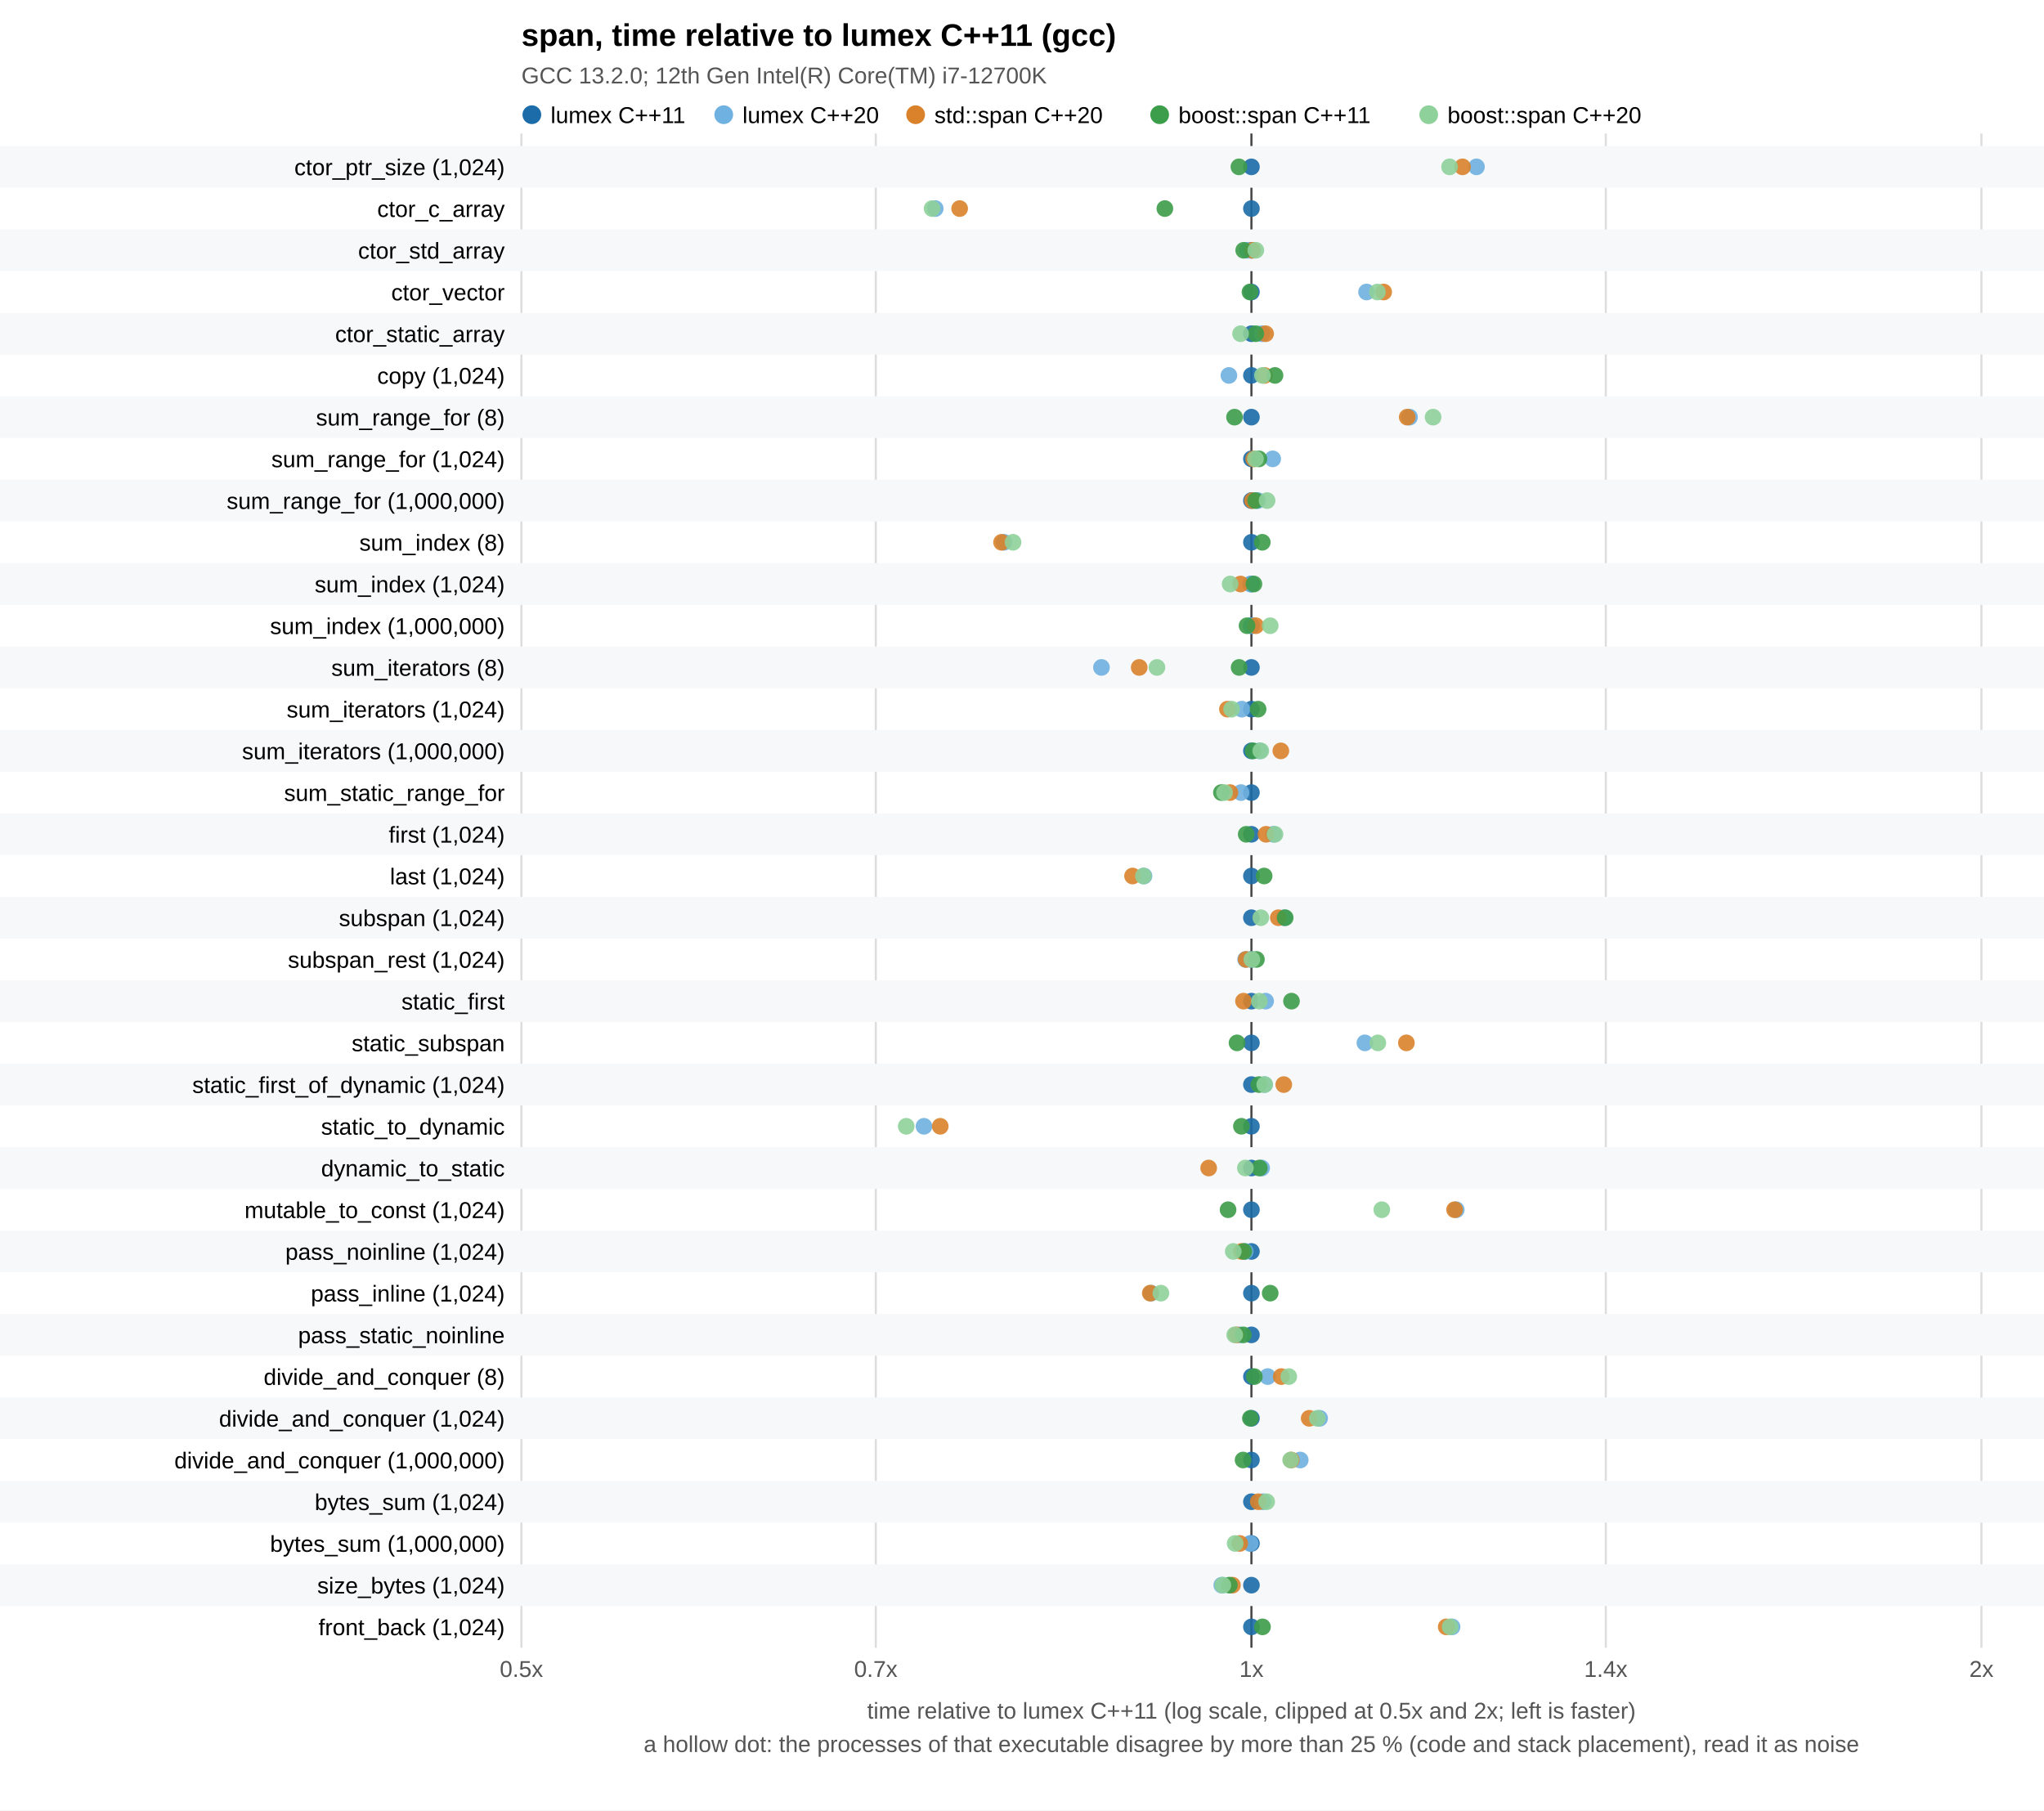
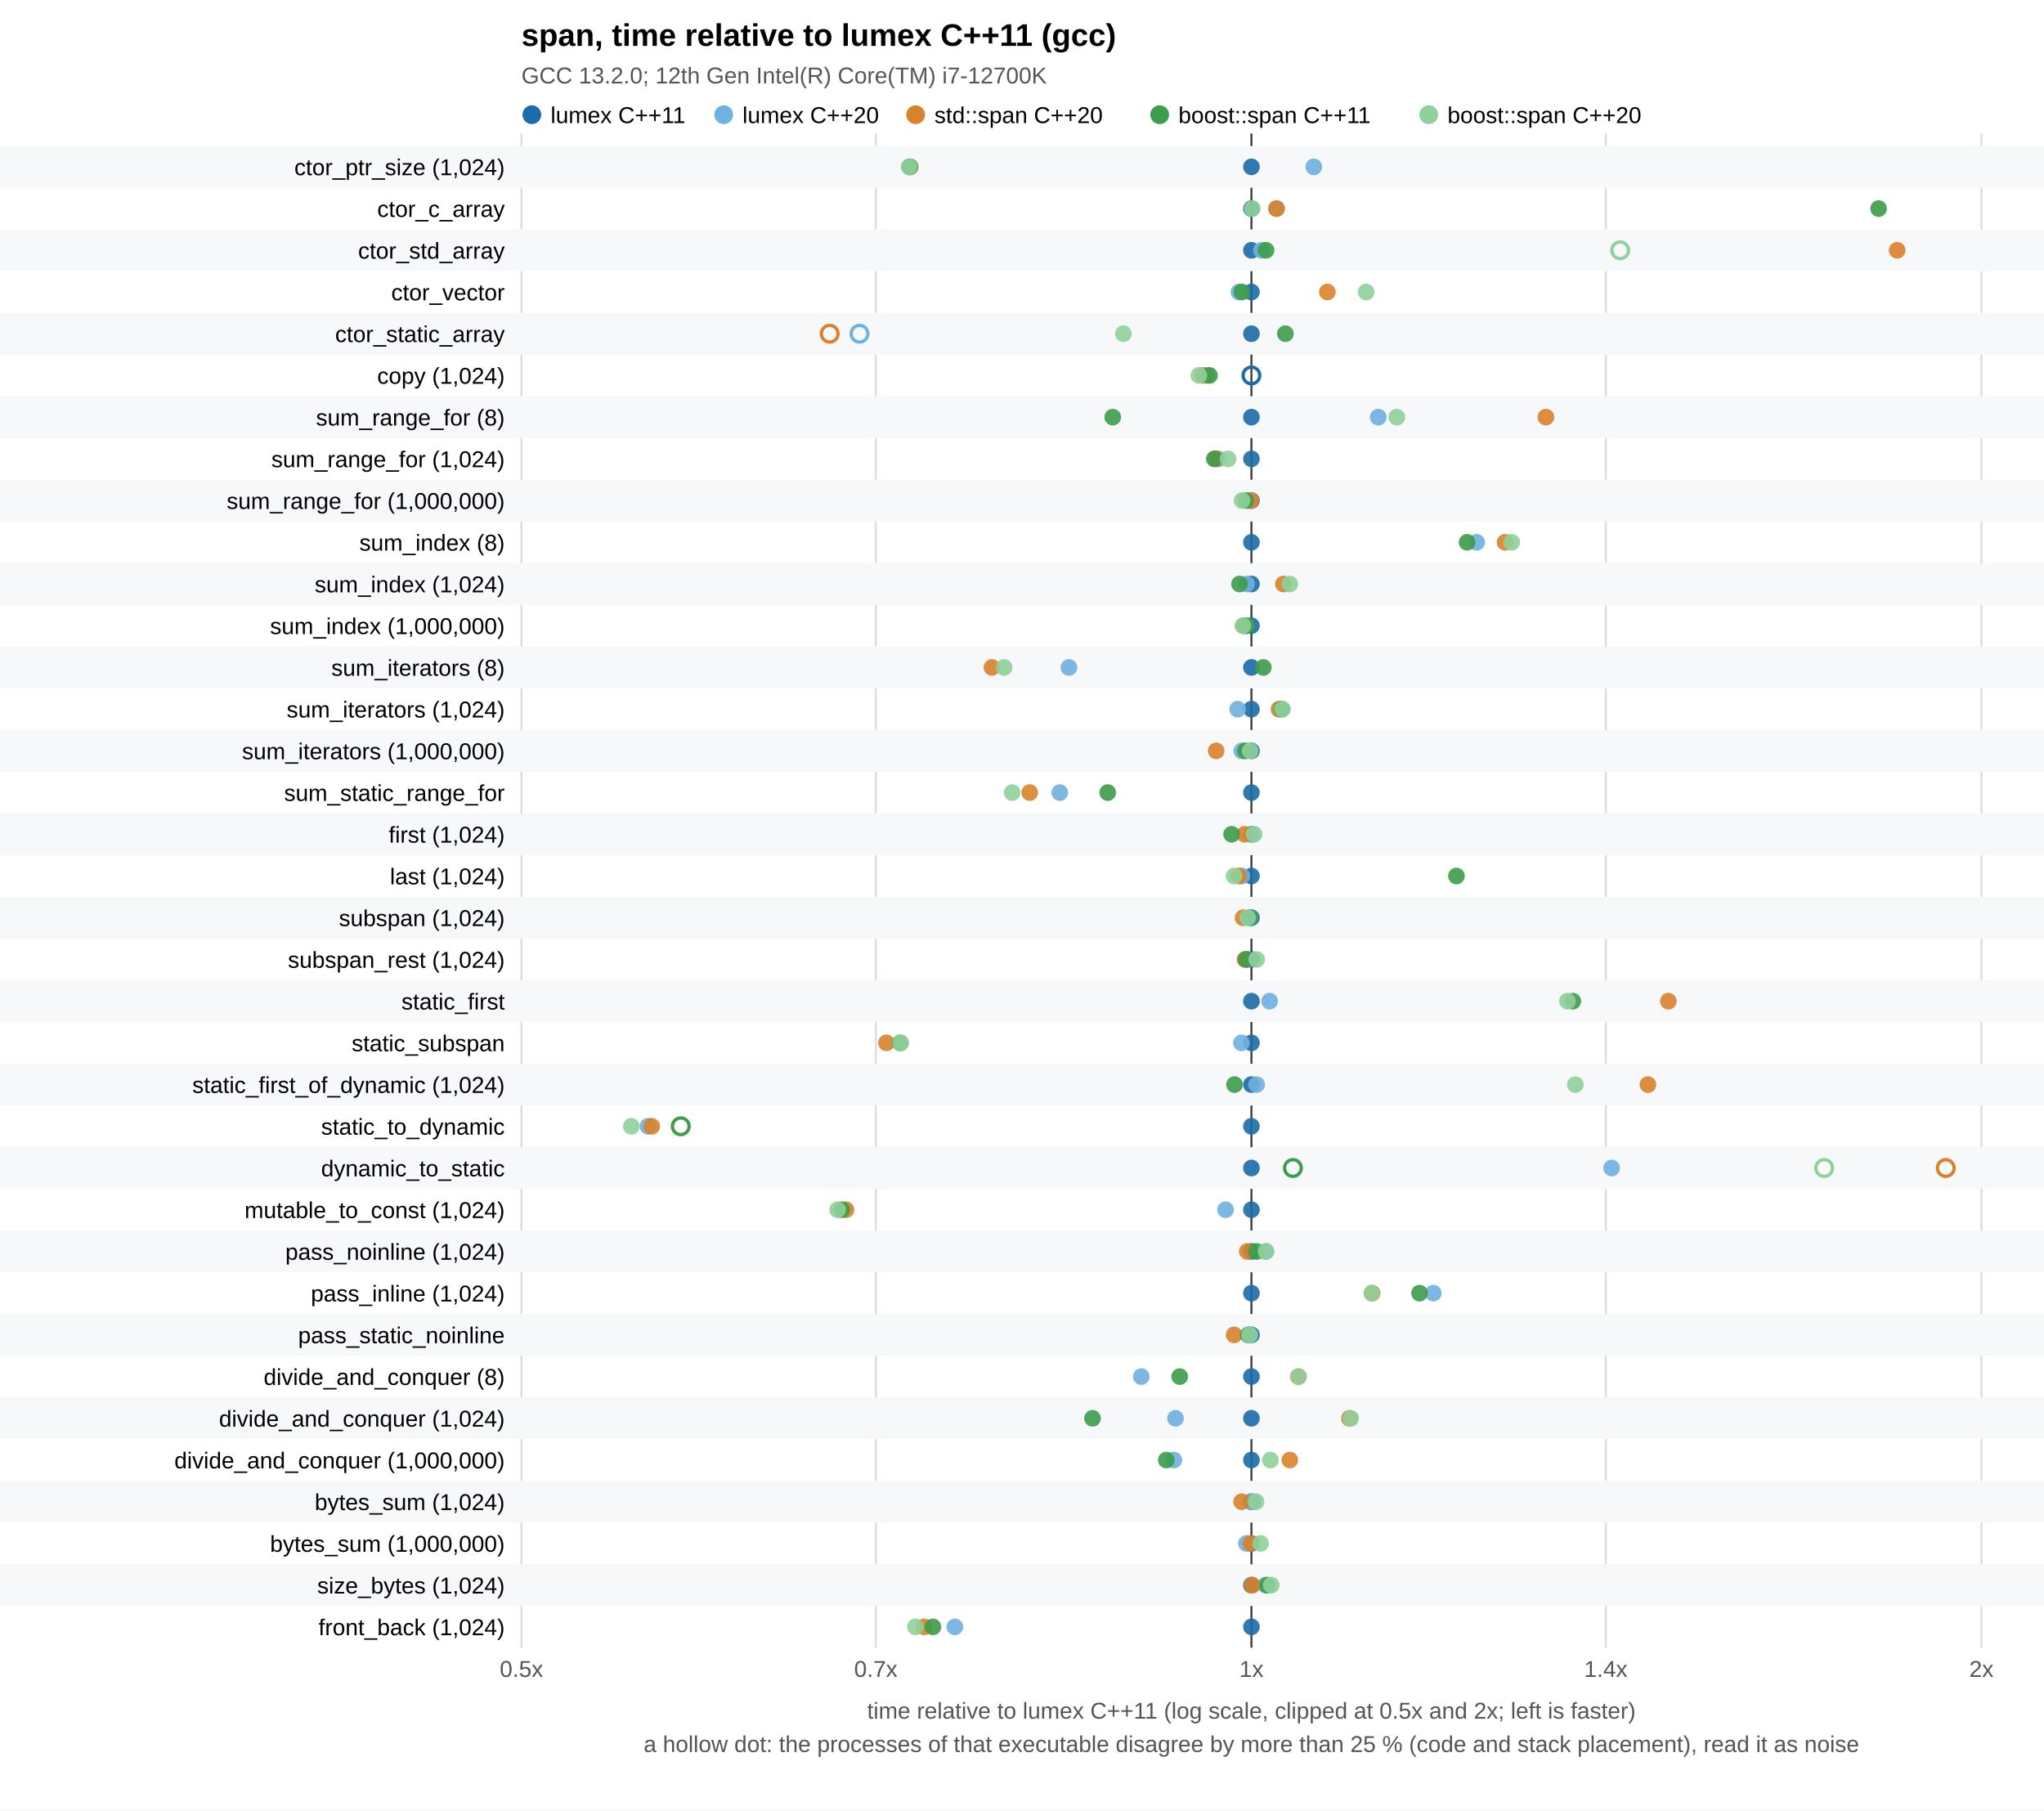
<svg xmlns="http://www.w3.org/2000/svg" width="980" height="868" viewBox="0 0 980 868" font-family="Segoe UI, Arial, sans-serif" font-size="11">
  <rect width="100%" height="100%" fill="#ffffff" />
  <text x="250" y="22" font-size="15" font-weight="bold">span, time relative to lumex C++11 (gcc)</text>
  <text x="250" y="40" fill="#555">GCC 13.2.0; 12th Gen Intel(R) Core(TM) i7-12700K</text>
  <circle cx="255" cy="55" r="4.5" fill="#1b6ca8" />
  <text x="264" y="59">lumex C++11</text>
  <circle cx="347" cy="55" r="4.5" fill="#6fb1e0" />
  <text x="356" y="59">lumex C++20</text>
  <circle cx="439" cy="55" r="4.5" fill="#d9822b" />
  <text x="448" y="59">std::span C++20</text>
  <circle cx="556" cy="55" r="4.5" fill="#3c9d4a" />
  <text x="565" y="59">boost::span C++11</text>
  <circle cx="685" cy="55" r="4.5" fill="#8fd19a" />
  <text x="694" y="59">boost::span C++20</text>
  <line x1="250.0" y1="64" x2="250.0" y2="790" stroke="#ddd" />
  <text x="250.0" y="804" text-anchor="middle" fill="#555">0.5x</text>
  <line x1="419.9" y1="64" x2="419.9" y2="790" stroke="#ddd" />
  <text x="419.9" y="804" text-anchor="middle" fill="#555">0.7x</text>
  <line x1="600.0" y1="64" x2="600.0" y2="790" stroke="#444" />
  <text x="600.0" y="804" text-anchor="middle" fill="#555">1x</text>
  <line x1="769.9" y1="64" x2="769.9" y2="790" stroke="#ddd" />
  <text x="769.9" y="804" text-anchor="middle" fill="#555">1.4x</text>
  <line x1="950.0" y1="64" x2="950.0" y2="790" stroke="#ddd" />
  <text x="950.0" y="804" text-anchor="middle" fill="#555">2x</text>
  <text x="600" y="824" text-anchor="middle" fill="#555">time relative to lumex C++11 (log scale, clipped at 0.5x and 2x; left is faster)</text>
  <text x="600" y="840" text-anchor="middle" fill="#555">a hollow dot: the processes of that executable disagree by more than 25 % (code and stack placement), read it as noise</text>
  <rect x="0" y="70.0" width="980" height="20" fill="#f6f8fa" />
  <text x="242" y="84.0" text-anchor="end">ctor_ptr_size (1,024)</text>
  <circle cx="600.0" cy="80.0" r="4" fill="#1b6ca8" fill-opacity="0.9" />
-   <circle cx="707.9" cy="80.0" r="4" fill="#6fb1e0" fill-opacity="0.9" />
-   <circle cx="701.2" cy="80.0" r="4" fill="#d9822b" fill-opacity="0.9" />
-   <circle cx="594.0" cy="80.0" r="4" fill="#3c9d4a" fill-opacity="0.9" />
-   <circle cx="695.0" cy="80.0" r="4" fill="#8fd19a" fill-opacity="0.9" />
+   <circle cx="629.9" cy="80.0" r="4" fill="#6fb1e0" fill-opacity="0.9" />
+   <circle cx="436.4" cy="80.0" r="4" fill="#d9822b" fill-opacity="0.9" />
+   <circle cx="436.2" cy="80.0" r="4" fill="#3c9d4a" fill-opacity="0.9" />
+   <circle cx="435.9" cy="80.0" r="4" fill="#8fd19a" fill-opacity="0.9" />
  <text x="242" y="104.0" text-anchor="end">ctor_c_array</text>
  <circle cx="600.0" cy="100.0" r="4" fill="#1b6ca8" fill-opacity="0.9" />
-   <circle cx="448.4" cy="100.0" r="4" fill="#6fb1e0" fill-opacity="0.9" />
-   <circle cx="460.1" cy="100.0" r="4" fill="#d9822b" fill-opacity="0.9" />
-   <circle cx="558.5" cy="100.0" r="4" fill="#3c9d4a" fill-opacity="0.9" />
-   <circle cx="446.9" cy="100.0" r="4" fill="#8fd19a" fill-opacity="0.9" />
+   <circle cx="612.1" cy="100.0" r="4" fill="#6fb1e0" fill-opacity="0.9" />
+   <circle cx="612.0" cy="100.0" r="4" fill="#d9822b" fill-opacity="0.9" />
+   <circle cx="900.7" cy="100.0" r="4" fill="#3c9d4a" fill-opacity="0.9" />
+   <circle cx="600.4" cy="100.0" r="4" fill="#8fd19a" fill-opacity="0.9" />
  <rect x="0" y="110.0" width="980" height="20" fill="#f6f8fa" />
  <text x="242" y="124.0" text-anchor="end">ctor_std_array</text>
  <circle cx="600.0" cy="120.0" r="4" fill="#1b6ca8" fill-opacity="0.9" />
-   <circle cx="598.1" cy="120.0" r="4" fill="#6fb1e0" fill-opacity="0.9" />
-   <circle cx="600.6" cy="120.0" r="4" fill="#d9822b" fill-opacity="0.9" />
-   <circle cx="596.3" cy="120.0" r="4" fill="#3c9d4a" fill-opacity="0.9" />
-   <circle cx="602.1" cy="120.0" r="4" fill="#8fd19a" fill-opacity="0.9" />
+   <circle cx="604.8" cy="120.0" r="4" fill="#6fb1e0" fill-opacity="0.9" />
+   <circle cx="909.6" cy="120.0" r="4" fill="#d9822b" fill-opacity="0.9" />
+   <circle cx="607.0" cy="120.0" r="4" fill="#3c9d4a" fill-opacity="0.9" />
+   <circle cx="776.8" cy="120.0" r="4" fill="none" stroke="#8fd19a" stroke-width="1.6" />
  <text x="242" y="144.0" text-anchor="end">ctor_vector</text>
  <circle cx="600.0" cy="140.0" r="4" fill="#1b6ca8" fill-opacity="0.9" />
-   <circle cx="655.2" cy="140.0" r="4" fill="#6fb1e0" fill-opacity="0.9" />
-   <circle cx="663.4" cy="140.0" r="4" fill="#d9822b" fill-opacity="0.9" />
-   <circle cx="599.3" cy="140.0" r="4" fill="#3c9d4a" fill-opacity="0.9" />
-   <circle cx="660.4" cy="140.0" r="4" fill="#8fd19a" fill-opacity="0.9" />
+   <circle cx="594.0" cy="140.0" r="4" fill="#6fb1e0" fill-opacity="0.9" />
+   <circle cx="636.4" cy="140.0" r="4" fill="#d9822b" fill-opacity="0.9" />
+   <circle cx="595.4" cy="140.0" r="4" fill="#3c9d4a" fill-opacity="0.9" />
+   <circle cx="655.0" cy="140.0" r="4" fill="#8fd19a" fill-opacity="0.9" />
  <rect x="0" y="150.0" width="980" height="20" fill="#f6f8fa" />
  <text x="242" y="164.0" text-anchor="end">ctor_static_array</text>
  <circle cx="600.0" cy="160.0" r="4" fill="#1b6ca8" fill-opacity="0.9" />
-   <circle cx="605.1" cy="160.0" r="4" fill="#6fb1e0" fill-opacity="0.9" />
-   <circle cx="606.8" cy="160.0" r="4" fill="#d9822b" fill-opacity="0.9" />
-   <circle cx="602.1" cy="160.0" r="4" fill="#3c9d4a" fill-opacity="0.9" />
-   <circle cx="594.8" cy="160.0" r="4" fill="#8fd19a" fill-opacity="0.9" />
+   <circle cx="412.1" cy="160.0" r="4" fill="none" stroke="#6fb1e0" stroke-width="1.6" />
+   <circle cx="397.8" cy="160.0" r="4" fill="none" stroke="#d9822b" stroke-width="1.6" />
+   <circle cx="616.3" cy="160.0" r="4" fill="#3c9d4a" fill-opacity="0.9" />
+   <circle cx="538.6" cy="160.0" r="4" fill="#8fd19a" fill-opacity="0.9" />
  <text x="242" y="184.0" text-anchor="end">copy (1,024)</text>
-   <circle cx="600.0" cy="180.0" r="4" fill="#1b6ca8" fill-opacity="0.9" />
-   <circle cx="589.2" cy="180.0" r="4" fill="#6fb1e0" fill-opacity="0.9" />
-   <circle cx="606.3" cy="180.0" r="4" fill="#d9822b" fill-opacity="0.9" />
-   <circle cx="611.3" cy="180.0" r="4" fill="#3c9d4a" fill-opacity="0.9" />
-   <circle cx="605.3" cy="180.0" r="4" fill="#8fd19a" fill-opacity="0.9" />
+   <circle cx="600.0" cy="180.0" r="4" fill="none" stroke="#1b6ca8" stroke-width="1.6" />
+   <circle cx="578.7" cy="180.0" r="4" fill="#6fb1e0" fill-opacity="0.9" />
+   <circle cx="576.8" cy="180.0" r="4" fill="#d9822b" fill-opacity="0.9" />
+   <circle cx="579.9" cy="180.0" r="4" fill="#3c9d4a" fill-opacity="0.9" />
+   <circle cx="574.8" cy="180.0" r="4" fill="#8fd19a" fill-opacity="0.9" />
  <rect x="0" y="190.0" width="980" height="20" fill="#f6f8fa" />
  <text x="242" y="204.0" text-anchor="end">sum_range_for (8)</text>
  <circle cx="600.0" cy="200.0" r="4" fill="#1b6ca8" fill-opacity="0.9" />
-   <circle cx="675.8" cy="200.0" r="4" fill="#6fb1e0" fill-opacity="0.9" />
-   <circle cx="674.7" cy="200.0" r="4" fill="#d9822b" fill-opacity="0.9" />
-   <circle cx="591.9" cy="200.0" r="4" fill="#3c9d4a" fill-opacity="0.9" />
-   <circle cx="687.1" cy="200.0" r="4" fill="#8fd19a" fill-opacity="0.9" />
+   <circle cx="660.8" cy="200.0" r="4" fill="#6fb1e0" fill-opacity="0.9" />
+   <circle cx="741.2" cy="200.0" r="4" fill="#d9822b" fill-opacity="0.9" />
+   <circle cx="533.5" cy="200.0" r="4" fill="#3c9d4a" fill-opacity="0.9" />
+   <circle cx="669.7" cy="200.0" r="4" fill="#8fd19a" fill-opacity="0.9" />
  <text x="242" y="224.0" text-anchor="end">sum_range_for (1,024)</text>
  <circle cx="600.0" cy="220.0" r="4" fill="#1b6ca8" fill-opacity="0.9" />
-   <circle cx="610.2" cy="220.0" r="4" fill="#6fb1e0" fill-opacity="0.9" />
-   <circle cx="601.1" cy="220.0" r="4" fill="#d9822b" fill-opacity="0.9" />
-   <circle cx="603.6" cy="220.0" r="4" fill="#3c9d4a" fill-opacity="0.9" />
-   <circle cx="601.9" cy="220.0" r="4" fill="#8fd19a" fill-opacity="0.9" />
+   <circle cx="584.2" cy="220.0" r="4" fill="#6fb1e0" fill-opacity="0.9" />
+   <circle cx="583.0" cy="220.0" r="4" fill="#d9822b" fill-opacity="0.9" />
+   <circle cx="582.2" cy="220.0" r="4" fill="#3c9d4a" fill-opacity="0.9" />
+   <circle cx="588.8" cy="220.0" r="4" fill="#8fd19a" fill-opacity="0.9" />
  <rect x="0" y="230.0" width="980" height="20" fill="#f6f8fa" />
  <text x="242" y="244.0" text-anchor="end">sum_range_for (1,000,000)</text>
  <circle cx="600.0" cy="240.0" r="4" fill="#1b6ca8" fill-opacity="0.9" />
-   <circle cx="603.0" cy="240.0" r="4" fill="#6fb1e0" fill-opacity="0.9" />
-   <circle cx="600.5" cy="240.0" r="4" fill="#d9822b" fill-opacity="0.9" />
-   <circle cx="602.0" cy="240.0" r="4" fill="#3c9d4a" fill-opacity="0.9" />
-   <circle cx="607.5" cy="240.0" r="4" fill="#8fd19a" fill-opacity="0.9" />
+   <circle cx="599.0" cy="240.0" r="4" fill="#6fb1e0" fill-opacity="0.9" />
+   <circle cx="599.8" cy="240.0" r="4" fill="#d9822b" fill-opacity="0.9" />
+   <circle cx="597.3" cy="240.0" r="4" fill="#3c9d4a" fill-opacity="0.9" />
+   <circle cx="595.5" cy="240.0" r="4" fill="#8fd19a" fill-opacity="0.9" />
  <text x="242" y="264.0" text-anchor="end">sum_index (8)</text>
  <circle cx="600.0" cy="260.0" r="4" fill="#1b6ca8" fill-opacity="0.9" />
-   <circle cx="481.4" cy="260.0" r="4" fill="#6fb1e0" fill-opacity="0.9" />
-   <circle cx="480.2" cy="260.0" r="4" fill="#d9822b" fill-opacity="0.9" />
-   <circle cx="605.2" cy="260.0" r="4" fill="#3c9d4a" fill-opacity="0.9" />
-   <circle cx="485.7" cy="260.0" r="4" fill="#8fd19a" fill-opacity="0.9" />
+   <circle cx="708.0" cy="260.0" r="4" fill="#6fb1e0" fill-opacity="0.9" />
+   <circle cx="721.6" cy="260.0" r="4" fill="#d9822b" fill-opacity="0.9" />
+   <circle cx="703.4" cy="260.0" r="4" fill="#3c9d4a" fill-opacity="0.9" />
+   <circle cx="724.8" cy="260.0" r="4" fill="#8fd19a" fill-opacity="0.9" />
  <rect x="0" y="270.0" width="980" height="20" fill="#f6f8fa" />
  <text x="242" y="284.0" text-anchor="end">sum_index (1,024)</text>
  <circle cx="600.0" cy="280.0" r="4" fill="#1b6ca8" fill-opacity="0.9" />
-   <circle cx="599.6" cy="280.0" r="4" fill="#6fb1e0" fill-opacity="0.9" />
-   <circle cx="594.8" cy="280.0" r="4" fill="#d9822b" fill-opacity="0.9" />
-   <circle cx="601.2" cy="280.0" r="4" fill="#3c9d4a" fill-opacity="0.9" />
-   <circle cx="589.8" cy="280.0" r="4" fill="#8fd19a" fill-opacity="0.9" />
+   <circle cx="597.7" cy="280.0" r="4" fill="#6fb1e0" fill-opacity="0.9" />
+   <circle cx="615.3" cy="280.0" r="4" fill="#d9822b" fill-opacity="0.9" />
+   <circle cx="594.3" cy="280.0" r="4" fill="#3c9d4a" fill-opacity="0.9" />
+   <circle cx="618.4" cy="280.0" r="4" fill="#8fd19a" fill-opacity="0.9" />
  <text x="242" y="304.0" text-anchor="end">sum_index (1,000,000)</text>
  <circle cx="600.0" cy="300.0" r="4" fill="#1b6ca8" fill-opacity="0.9" />
-   <circle cx="600.0" cy="300.0" r="4" fill="#6fb1e0" fill-opacity="0.9" />
-   <circle cx="602.1" cy="300.0" r="4" fill="#d9822b" fill-opacity="0.9" />
-   <circle cx="597.9" cy="300.0" r="4" fill="#3c9d4a" fill-opacity="0.9" />
-   <circle cx="609.0" cy="300.0" r="4" fill="#8fd19a" fill-opacity="0.9" />
+   <circle cx="597.1" cy="300.0" r="4" fill="#6fb1e0" fill-opacity="0.9" />
+   <circle cx="596.2" cy="300.0" r="4" fill="#d9822b" fill-opacity="0.9" />
+   <circle cx="597.7" cy="300.0" r="4" fill="#3c9d4a" fill-opacity="0.9" />
+   <circle cx="595.9" cy="300.0" r="4" fill="#8fd19a" fill-opacity="0.9" />
  <rect x="0" y="310.0" width="980" height="20" fill="#f6f8fa" />
  <text x="242" y="324.0" text-anchor="end">sum_iterators (8)</text>
  <circle cx="600.0" cy="320.0" r="4" fill="#1b6ca8" fill-opacity="0.9" />
-   <circle cx="528.1" cy="320.0" r="4" fill="#6fb1e0" fill-opacity="0.9" />
-   <circle cx="546.2" cy="320.0" r="4" fill="#d9822b" fill-opacity="0.9" />
-   <circle cx="594.1" cy="320.0" r="4" fill="#3c9d4a" fill-opacity="0.9" />
-   <circle cx="554.7" cy="320.0" r="4" fill="#8fd19a" fill-opacity="0.9" />
+   <circle cx="512.5" cy="320.0" r="4" fill="#6fb1e0" fill-opacity="0.9" />
+   <circle cx="475.6" cy="320.0" r="4" fill="#d9822b" fill-opacity="0.9" />
+   <circle cx="605.7" cy="320.0" r="4" fill="#3c9d4a" fill-opacity="0.9" />
+   <circle cx="481.4" cy="320.0" r="4" fill="#8fd19a" fill-opacity="0.9" />
  <text x="242" y="344.0" text-anchor="end">sum_iterators (1,024)</text>
  <circle cx="600.0" cy="340.0" r="4" fill="#1b6ca8" fill-opacity="0.9" />
-   <circle cx="595.4" cy="340.0" r="4" fill="#6fb1e0" fill-opacity="0.9" />
-   <circle cx="588.5" cy="340.0" r="4" fill="#d9822b" fill-opacity="0.9" />
-   <circle cx="603.2" cy="340.0" r="4" fill="#3c9d4a" fill-opacity="0.9" />
-   <circle cx="590.5" cy="340.0" r="4" fill="#8fd19a" fill-opacity="0.9" />
+   <circle cx="593.4" cy="340.0" r="4" fill="#6fb1e0" fill-opacity="0.9" />
+   <circle cx="613.2" cy="340.0" r="4" fill="#d9822b" fill-opacity="0.9" />
+   <circle cx="614.5" cy="340.0" r="4" fill="#3c9d4a" fill-opacity="0.9" />
+   <circle cx="614.9" cy="340.0" r="4" fill="#8fd19a" fill-opacity="0.9" />
  <rect x="0" y="350.0" width="980" height="20" fill="#f6f8fa" />
  <text x="242" y="364.0" text-anchor="end">sum_iterators (1,000,000)</text>
  <circle cx="600.0" cy="360.0" r="4" fill="#1b6ca8" fill-opacity="0.9" />
-   <circle cx="603.9" cy="360.0" r="4" fill="#6fb1e0" fill-opacity="0.9" />
-   <circle cx="614.1" cy="360.0" r="4" fill="#d9822b" fill-opacity="0.9" />
-   <circle cx="600.8" cy="360.0" r="4" fill="#3c9d4a" fill-opacity="0.9" />
-   <circle cx="604.5" cy="360.0" r="4" fill="#8fd19a" fill-opacity="0.9" />
+   <circle cx="595.4" cy="360.0" r="4" fill="#6fb1e0" fill-opacity="0.9" />
+   <circle cx="583.1" cy="360.0" r="4" fill="#d9822b" fill-opacity="0.9" />
+   <circle cx="597.1" cy="360.0" r="4" fill="#3c9d4a" fill-opacity="0.9" />
+   <circle cx="599.4" cy="360.0" r="4" fill="#8fd19a" fill-opacity="0.9" />
  <text x="242" y="384.0" text-anchor="end">sum_static_range_for</text>
  <circle cx="600.0" cy="380.0" r="4" fill="#1b6ca8" fill-opacity="0.9" />
-   <circle cx="595.0" cy="380.0" r="4" fill="#6fb1e0" fill-opacity="0.9" />
-   <circle cx="589.7" cy="380.0" r="4" fill="#d9822b" fill-opacity="0.9" />
-   <circle cx="585.6" cy="380.0" r="4" fill="#3c9d4a" fill-opacity="0.9" />
-   <circle cx="587.1" cy="380.0" r="4" fill="#8fd19a" fill-opacity="0.9" />
+   <circle cx="508.1" cy="380.0" r="4" fill="#6fb1e0" fill-opacity="0.9" />
+   <circle cx="493.7" cy="380.0" r="4" fill="#d9822b" fill-opacity="0.9" />
+   <circle cx="531.1" cy="380.0" r="4" fill="#3c9d4a" fill-opacity="0.9" />
+   <circle cx="485.3" cy="380.0" r="4" fill="#8fd19a" fill-opacity="0.9" />
  <rect x="0" y="390.0" width="980" height="20" fill="#f6f8fa" />
  <text x="242" y="404.0" text-anchor="end">first (1,024)</text>
  <circle cx="600.0" cy="400.0" r="4" fill="#1b6ca8" fill-opacity="0.9" />
-   <circle cx="610.6" cy="400.0" r="4" fill="#6fb1e0" fill-opacity="0.9" />
-   <circle cx="607.0" cy="400.0" r="4" fill="#d9822b" fill-opacity="0.9" />
-   <circle cx="597.5" cy="400.0" r="4" fill="#3c9d4a" fill-opacity="0.9" />
-   <circle cx="611.3" cy="400.0" r="4" fill="#8fd19a" fill-opacity="0.9" />
+   <circle cx="600.3" cy="400.0" r="4" fill="#6fb1e0" fill-opacity="0.9" />
+   <circle cx="596.7" cy="400.0" r="4" fill="#d9822b" fill-opacity="0.9" />
+   <circle cx="590.5" cy="400.0" r="4" fill="#3c9d4a" fill-opacity="0.9" />
+   <circle cx="601.3" cy="400.0" r="4" fill="#8fd19a" fill-opacity="0.9" />
  <text x="242" y="424.0" text-anchor="end">last (1,024)</text>
  <circle cx="600.0" cy="420.0" r="4" fill="#1b6ca8" fill-opacity="0.9" />
-   <circle cx="548.5" cy="420.0" r="4" fill="#6fb1e0" fill-opacity="0.9" />
-   <circle cx="543.0" cy="420.0" r="4" fill="#d9822b" fill-opacity="0.9" />
-   <circle cx="606.1" cy="420.0" r="4" fill="#3c9d4a" fill-opacity="0.9" />
-   <circle cx="548.2" cy="420.0" r="4" fill="#8fd19a" fill-opacity="0.9" />
+   <circle cx="595.4" cy="420.0" r="4" fill="#6fb1e0" fill-opacity="0.9" />
+   <circle cx="593.9" cy="420.0" r="4" fill="#d9822b" fill-opacity="0.9" />
+   <circle cx="698.3" cy="420.0" r="4" fill="#3c9d4a" fill-opacity="0.9" />
+   <circle cx="591.7" cy="420.0" r="4" fill="#8fd19a" fill-opacity="0.9" />
  <rect x="0" y="430.0" width="980" height="20" fill="#f6f8fa" />
  <text x="242" y="444.0" text-anchor="end">subspan (1,024)</text>
  <circle cx="600.0" cy="440.0" r="4" fill="#1b6ca8" fill-opacity="0.9" />
-   <circle cx="615.7" cy="440.0" r="4" fill="#6fb1e0" fill-opacity="0.9" />
-   <circle cx="612.9" cy="440.0" r="4" fill="#d9822b" fill-opacity="0.9" />
-   <circle cx="616.2" cy="440.0" r="4" fill="#3c9d4a" fill-opacity="0.9" />
-   <circle cx="604.5" cy="440.0" r="4" fill="#8fd19a" fill-opacity="0.9" />
+   <circle cx="599.3" cy="440.0" r="4" fill="#6fb1e0" fill-opacity="0.9" />
+   <circle cx="596.0" cy="440.0" r="4" fill="#d9822b" fill-opacity="0.9" />
+   <circle cx="599.3" cy="440.0" r="4" fill="#3c9d4a" fill-opacity="0.9" />
+   <circle cx="598.2" cy="440.0" r="4" fill="#8fd19a" fill-opacity="0.9" />
  <text x="242" y="464.0" text-anchor="end">subspan_rest (1,024)</text>
  <circle cx="600.0" cy="460.0" r="4" fill="#1b6ca8" fill-opacity="0.9" />
-   <circle cx="597.2" cy="460.0" r="4" fill="#6fb1e0" fill-opacity="0.9" />
-   <circle cx="597.5" cy="460.0" r="4" fill="#d9822b" fill-opacity="0.9" />
-   <circle cx="602.4" cy="460.0" r="4" fill="#3c9d4a" fill-opacity="0.9" />
-   <circle cx="600.2" cy="460.0" r="4" fill="#8fd19a" fill-opacity="0.9" />
+   <circle cx="598.0" cy="460.0" r="4" fill="#6fb1e0" fill-opacity="0.9" />
+   <circle cx="596.9" cy="460.0" r="4" fill="#d9822b" fill-opacity="0.9" />
+   <circle cx="597.5" cy="460.0" r="4" fill="#3c9d4a" fill-opacity="0.9" />
+   <circle cx="602.5" cy="460.0" r="4" fill="#8fd19a" fill-opacity="0.9" />
  <rect x="0" y="470.0" width="980" height="20" fill="#f6f8fa" />
  <text x="242" y="484.0" text-anchor="end">static_first</text>
  <circle cx="600.0" cy="480.0" r="4" fill="#1b6ca8" fill-opacity="0.9" />
-   <circle cx="606.8" cy="480.0" r="4" fill="#6fb1e0" fill-opacity="0.9" />
-   <circle cx="596.2" cy="480.0" r="4" fill="#d9822b" fill-opacity="0.9" />
-   <circle cx="619.2" cy="480.0" r="4" fill="#3c9d4a" fill-opacity="0.9" />
-   <circle cx="603.8" cy="480.0" r="4" fill="#8fd19a" fill-opacity="0.9" />
+   <circle cx="608.7" cy="480.0" r="4" fill="#6fb1e0" fill-opacity="0.9" />
+   <circle cx="799.9" cy="480.0" r="4" fill="#d9822b" fill-opacity="0.9" />
+   <circle cx="754.1" cy="480.0" r="4" fill="#3c9d4a" fill-opacity="0.9" />
+   <circle cx="751.5" cy="480.0" r="4" fill="#8fd19a" fill-opacity="0.9" />
  <text x="242" y="504.0" text-anchor="end">static_subspan</text>
  <circle cx="600.0" cy="500.0" r="4" fill="#1b6ca8" fill-opacity="0.9" />
-   <circle cx="654.4" cy="500.0" r="4" fill="#6fb1e0" fill-opacity="0.9" />
-   <circle cx="674.3" cy="500.0" r="4" fill="#d9822b" fill-opacity="0.9" />
-   <circle cx="593.1" cy="500.0" r="4" fill="#3c9d4a" fill-opacity="0.9" />
-   <circle cx="660.6" cy="500.0" r="4" fill="#8fd19a" fill-opacity="0.9" />
+   <circle cx="595.2" cy="500.0" r="4" fill="#6fb1e0" fill-opacity="0.9" />
+   <circle cx="425.0" cy="500.0" r="4" fill="#d9822b" fill-opacity="0.9" />
+   <circle cx="431.6" cy="500.0" r="4" fill="#3c9d4a" fill-opacity="0.9" />
+   <circle cx="431.9" cy="500.0" r="4" fill="#8fd19a" fill-opacity="0.9" />
  <rect x="0" y="510.0" width="980" height="20" fill="#f6f8fa" />
  <text x="242" y="524.0" text-anchor="end">static_first_of_dynamic (1,024)</text>
  <circle cx="600.0" cy="520.0" r="4" fill="#1b6ca8" fill-opacity="0.9" />
-   <circle cx="606.2" cy="520.0" r="4" fill="#6fb1e0" fill-opacity="0.9" />
-   <circle cx="615.5" cy="520.0" r="4" fill="#d9822b" fill-opacity="0.9" />
-   <circle cx="603.6" cy="520.0" r="4" fill="#3c9d4a" fill-opacity="0.9" />
-   <circle cx="606.4" cy="520.0" r="4" fill="#8fd19a" fill-opacity="0.9" />
+   <circle cx="602.5" cy="520.0" r="4" fill="#6fb1e0" fill-opacity="0.9" />
+   <circle cx="790.1" cy="520.0" r="4" fill="#d9822b" fill-opacity="0.9" />
+   <circle cx="591.9" cy="520.0" r="4" fill="#3c9d4a" fill-opacity="0.9" />
+   <circle cx="755.3" cy="520.0" r="4" fill="#8fd19a" fill-opacity="0.9" />
  <text x="242" y="544.0" text-anchor="end">static_to_dynamic</text>
  <circle cx="600.0" cy="540.0" r="4" fill="#1b6ca8" fill-opacity="0.9" />
-   <circle cx="443.0" cy="540.0" r="4" fill="#6fb1e0" fill-opacity="0.9" />
-   <circle cx="450.8" cy="540.0" r="4" fill="#d9822b" fill-opacity="0.9" />
-   <circle cx="595.2" cy="540.0" r="4" fill="#3c9d4a" fill-opacity="0.9" />
-   <circle cx="434.5" cy="540.0" r="4" fill="#8fd19a" fill-opacity="0.9" />
+   <circle cx="310.7" cy="540.0" r="4" fill="#6fb1e0" fill-opacity="0.9" />
+   <circle cx="312.5" cy="540.0" r="4" fill="#d9822b" fill-opacity="0.9" />
+   <circle cx="326.4" cy="540.0" r="4" fill="none" stroke="#3c9d4a" stroke-width="1.6" />
+   <circle cx="302.7" cy="540.0" r="4" fill="#8fd19a" fill-opacity="0.9" />
  <rect x="0" y="550.0" width="980" height="20" fill="#f6f8fa" />
  <text x="242" y="564.0" text-anchor="end">dynamic_to_static</text>
  <circle cx="600.0" cy="560.0" r="4" fill="#1b6ca8" fill-opacity="0.9" />
-   <circle cx="604.9" cy="560.0" r="4" fill="#6fb1e0" fill-opacity="0.9" />
-   <circle cx="579.5" cy="560.0" r="4" fill="#d9822b" fill-opacity="0.9" />
-   <circle cx="603.8" cy="560.0" r="4" fill="#3c9d4a" fill-opacity="0.9" />
-   <circle cx="597.1" cy="560.0" r="4" fill="#8fd19a" fill-opacity="0.9" />
+   <circle cx="772.7" cy="560.0" r="4" fill="#6fb1e0" fill-opacity="0.9" />
+   <circle cx="932.9" cy="560.0" r="4" fill="none" stroke="#d9822b" stroke-width="1.6" />
+   <circle cx="619.9" cy="560.0" r="4" fill="none" stroke="#3c9d4a" stroke-width="1.6" />
+   <circle cx="874.6" cy="560.0" r="4" fill="none" stroke="#8fd19a" stroke-width="1.6" />
  <text x="242" y="584.0" text-anchor="end">mutable_to_const (1,024)</text>
  <circle cx="600.0" cy="580.0" r="4" fill="#1b6ca8" fill-opacity="0.9" />
-   <circle cx="698.2" cy="580.0" r="4" fill="#6fb1e0" fill-opacity="0.9" />
-   <circle cx="697.4" cy="580.0" r="4" fill="#d9822b" fill-opacity="0.9" />
-   <circle cx="588.8" cy="580.0" r="4" fill="#3c9d4a" fill-opacity="0.9" />
-   <circle cx="662.5" cy="580.0" r="4" fill="#8fd19a" fill-opacity="0.9" />
+   <circle cx="587.6" cy="580.0" r="4" fill="#6fb1e0" fill-opacity="0.9" />
+   <circle cx="405.6" cy="580.0" r="4" fill="#d9822b" fill-opacity="0.9" />
+   <circle cx="403.6" cy="580.0" r="4" fill="#3c9d4a" fill-opacity="0.9" />
+   <circle cx="401.6" cy="580.0" r="4" fill="#8fd19a" fill-opacity="0.9" />
  <rect x="0" y="590.0" width="980" height="20" fill="#f6f8fa" />
  <text x="242" y="604.0" text-anchor="end">pass_noinline (1,024)</text>
  <circle cx="600.0" cy="600.0" r="4" fill="#1b6ca8" fill-opacity="0.9" />
-   <circle cx="597.0" cy="600.0" r="4" fill="#6fb1e0" fill-opacity="0.9" />
-   <circle cx="595.2" cy="600.0" r="4" fill="#d9822b" fill-opacity="0.9" />
-   <circle cx="596.4" cy="600.0" r="4" fill="#3c9d4a" fill-opacity="0.9" />
-   <circle cx="591.3" cy="600.0" r="4" fill="#8fd19a" fill-opacity="0.9" />
+   <circle cx="606.9" cy="600.0" r="4" fill="#6fb1e0" fill-opacity="0.9" />
+   <circle cx="598.0" cy="600.0" r="4" fill="#d9822b" fill-opacity="0.9" />
+   <circle cx="602.5" cy="600.0" r="4" fill="#3c9d4a" fill-opacity="0.9" />
+   <circle cx="607.0" cy="600.0" r="4" fill="#8fd19a" fill-opacity="0.9" />
  <text x="242" y="624.0" text-anchor="end">pass_inline (1,024)</text>
  <circle cx="600.0" cy="620.0" r="4" fill="#1b6ca8" fill-opacity="0.9" />
-   <circle cx="551.9" cy="620.0" r="4" fill="#6fb1e0" fill-opacity="0.9" />
-   <circle cx="551.5" cy="620.0" r="4" fill="#d9822b" fill-opacity="0.9" />
-   <circle cx="609.0" cy="620.0" r="4" fill="#3c9d4a" fill-opacity="0.9" />
-   <circle cx="556.6" cy="620.0" r="4" fill="#8fd19a" fill-opacity="0.9" />
+   <circle cx="687.2" cy="620.0" r="4" fill="#6fb1e0" fill-opacity="0.9" />
+   <circle cx="657.9" cy="620.0" r="4" fill="#d9822b" fill-opacity="0.9" />
+   <circle cx="680.6" cy="620.0" r="4" fill="#3c9d4a" fill-opacity="0.9" />
+   <circle cx="657.7" cy="620.0" r="4" fill="#8fd19a" fill-opacity="0.9" />
  <rect x="0" y="630.0" width="980" height="20" fill="#f6f8fa" />
  <text x="242" y="644.0" text-anchor="end">pass_static_noinline</text>
  <circle cx="600.0" cy="640.0" r="4" fill="#1b6ca8" fill-opacity="0.9" />
-   <circle cx="594.3" cy="640.0" r="4" fill="#6fb1e0" fill-opacity="0.9" />
-   <circle cx="592.8" cy="640.0" r="4" fill="#d9822b" fill-opacity="0.9" />
-   <circle cx="596.1" cy="640.0" r="4" fill="#3c9d4a" fill-opacity="0.9" />
-   <circle cx="592.0" cy="640.0" r="4" fill="#8fd19a" fill-opacity="0.9" />
+   <circle cx="599.1" cy="640.0" r="4" fill="#6fb1e0" fill-opacity="0.9" />
+   <circle cx="591.7" cy="640.0" r="4" fill="#d9822b" fill-opacity="0.9" />
+   <circle cx="598.5" cy="640.0" r="4" fill="#3c9d4a" fill-opacity="0.9" />
+   <circle cx="599.1" cy="640.0" r="4" fill="#8fd19a" fill-opacity="0.9" />
  <text x="242" y="664.0" text-anchor="end">divide_and_conquer (8)</text>
  <circle cx="600.0" cy="660.0" r="4" fill="#1b6ca8" fill-opacity="0.9" />
-   <circle cx="607.8" cy="660.0" r="4" fill="#6fb1e0" fill-opacity="0.9" />
-   <circle cx="614.3" cy="660.0" r="4" fill="#d9822b" fill-opacity="0.9" />
-   <circle cx="601.4" cy="660.0" r="4" fill="#3c9d4a" fill-opacity="0.9" />
-   <circle cx="617.9" cy="660.0" r="4" fill="#8fd19a" fill-opacity="0.9" />
+   <circle cx="547.2" cy="660.0" r="4" fill="#6fb1e0" fill-opacity="0.9" />
+   <circle cx="622.5" cy="660.0" r="4" fill="#d9822b" fill-opacity="0.9" />
+   <circle cx="565.6" cy="660.0" r="4" fill="#3c9d4a" fill-opacity="0.9" />
+   <circle cx="622.6" cy="660.0" r="4" fill="#8fd19a" fill-opacity="0.9" />
  <rect x="0" y="670.0" width="980" height="20" fill="#f6f8fa" />
  <text x="242" y="684.0" text-anchor="end">divide_and_conquer (1,024)</text>
  <circle cx="600.0" cy="680.0" r="4" fill="#1b6ca8" fill-opacity="0.9" />
-   <circle cx="632.7" cy="680.0" r="4" fill="#6fb1e0" fill-opacity="0.9" />
-   <circle cx="627.7" cy="680.0" r="4" fill="#d9822b" fill-opacity="0.9" />
-   <circle cx="599.5" cy="680.0" r="4" fill="#3c9d4a" fill-opacity="0.9" />
-   <circle cx="631.6" cy="680.0" r="4" fill="#8fd19a" fill-opacity="0.9" />
+   <circle cx="563.6" cy="680.0" r="4" fill="#6fb1e0" fill-opacity="0.9" />
+   <circle cx="647.0" cy="680.0" r="4" fill="#d9822b" fill-opacity="0.9" />
+   <circle cx="523.8" cy="680.0" r="4" fill="#3c9d4a" fill-opacity="0.9" />
+   <circle cx="647.6" cy="680.0" r="4" fill="#8fd19a" fill-opacity="0.9" />
  <text x="242" y="704.0" text-anchor="end">divide_and_conquer (1,000,000)</text>
  <circle cx="600.0" cy="700.0" r="4" fill="#1b6ca8" fill-opacity="0.9" />
-   <circle cx="623.4" cy="700.0" r="4" fill="#6fb1e0" fill-opacity="0.9" />
-   <circle cx="619.1" cy="700.0" r="4" fill="#d9822b" fill-opacity="0.9" />
-   <circle cx="596.0" cy="700.0" r="4" fill="#3c9d4a" fill-opacity="0.9" />
-   <circle cx="618.8" cy="700.0" r="4" fill="#8fd19a" fill-opacity="0.9" />
+   <circle cx="562.8" cy="700.0" r="4" fill="#6fb1e0" fill-opacity="0.9" />
+   <circle cx="618.4" cy="700.0" r="4" fill="#d9822b" fill-opacity="0.9" />
+   <circle cx="559.2" cy="700.0" r="4" fill="#3c9d4a" fill-opacity="0.9" />
+   <circle cx="609.1" cy="700.0" r="4" fill="#8fd19a" fill-opacity="0.9" />
  <rect x="0" y="710.0" width="980" height="20" fill="#f6f8fa" />
  <text x="242" y="724.0" text-anchor="end">bytes_sum (1,024)</text>
  <circle cx="600.0" cy="720.0" r="4" fill="#1b6ca8" fill-opacity="0.9" />
-   <circle cx="605.5" cy="720.0" r="4" fill="#6fb1e0" fill-opacity="0.9" />
-   <circle cx="603.3" cy="720.0" r="4" fill="#d9822b" fill-opacity="0.9" />
-   <circle cx="607.3" cy="720.0" r="4" fill="#8fd19a" fill-opacity="0.9" />
+   <circle cx="600.6" cy="720.0" r="4" fill="#6fb1e0" fill-opacity="0.9" />
+   <circle cx="595.3" cy="720.0" r="4" fill="#d9822b" fill-opacity="0.9" />
+   <circle cx="602.2" cy="720.0" r="4" fill="#8fd19a" fill-opacity="0.9" />
  <text x="242" y="744.0" text-anchor="end">bytes_sum (1,000,000)</text>
  <circle cx="600.0" cy="740.0" r="4" fill="#1b6ca8" fill-opacity="0.9" />
-   <circle cx="599.4" cy="740.0" r="4" fill="#6fb1e0" fill-opacity="0.9" />
-   <circle cx="594.4" cy="740.0" r="4" fill="#d9822b" fill-opacity="0.9" />
-   <circle cx="592.2" cy="740.0" r="4" fill="#8fd19a" fill-opacity="0.9" />
+   <circle cx="597.6" cy="740.0" r="4" fill="#6fb1e0" fill-opacity="0.9" />
+   <circle cx="599.7" cy="740.0" r="4" fill="#d9822b" fill-opacity="0.9" />
+   <circle cx="604.4" cy="740.0" r="4" fill="#8fd19a" fill-opacity="0.9" />
  <rect x="0" y="750.0" width="980" height="20" fill="#f6f8fa" />
  <text x="242" y="764.0" text-anchor="end">size_bytes (1,024)</text>
  <circle cx="600.0" cy="760.0" r="4" fill="#1b6ca8" fill-opacity="0.9" />
-   <circle cx="585.8" cy="760.0" r="4" fill="#6fb1e0" fill-opacity="0.9" />
-   <circle cx="590.9" cy="760.0" r="4" fill="#d9822b" fill-opacity="0.9" />
-   <circle cx="589.4" cy="760.0" r="4" fill="#3c9d4a" fill-opacity="0.9" />
-   <circle cx="586.3" cy="760.0" r="4" fill="#8fd19a" fill-opacity="0.9" />
+   <circle cx="606.8" cy="760.0" r="4" fill="#6fb1e0" fill-opacity="0.9" />
+   <circle cx="600.4" cy="760.0" r="4" fill="#d9822b" fill-opacity="0.9" />
+   <circle cx="607.6" cy="760.0" r="4" fill="#3c9d4a" fill-opacity="0.9" />
+   <circle cx="609.5" cy="760.0" r="4" fill="#8fd19a" fill-opacity="0.9" />
  <text x="242" y="784.0" text-anchor="end">front_back (1,024)</text>
  <circle cx="600.0" cy="780.0" r="4" fill="#1b6ca8" fill-opacity="0.9" />
-   <circle cx="696.2" cy="780.0" r="4" fill="#6fb1e0" fill-opacity="0.9" />
-   <circle cx="693.4" cy="780.0" r="4" fill="#d9822b" fill-opacity="0.9" />
-   <circle cx="605.3" cy="780.0" r="4" fill="#3c9d4a" fill-opacity="0.9" />
-   <circle cx="695.3" cy="780.0" r="4" fill="#8fd19a" fill-opacity="0.9" />
+   <circle cx="457.8" cy="780.0" r="4" fill="#6fb1e0" fill-opacity="0.9" />
+   <circle cx="443.1" cy="780.0" r="4" fill="#d9822b" fill-opacity="0.9" />
+   <circle cx="447.3" cy="780.0" r="4" fill="#3c9d4a" fill-opacity="0.9" />
+   <circle cx="438.9" cy="780.0" r="4" fill="#8fd19a" fill-opacity="0.9" />
</svg>
